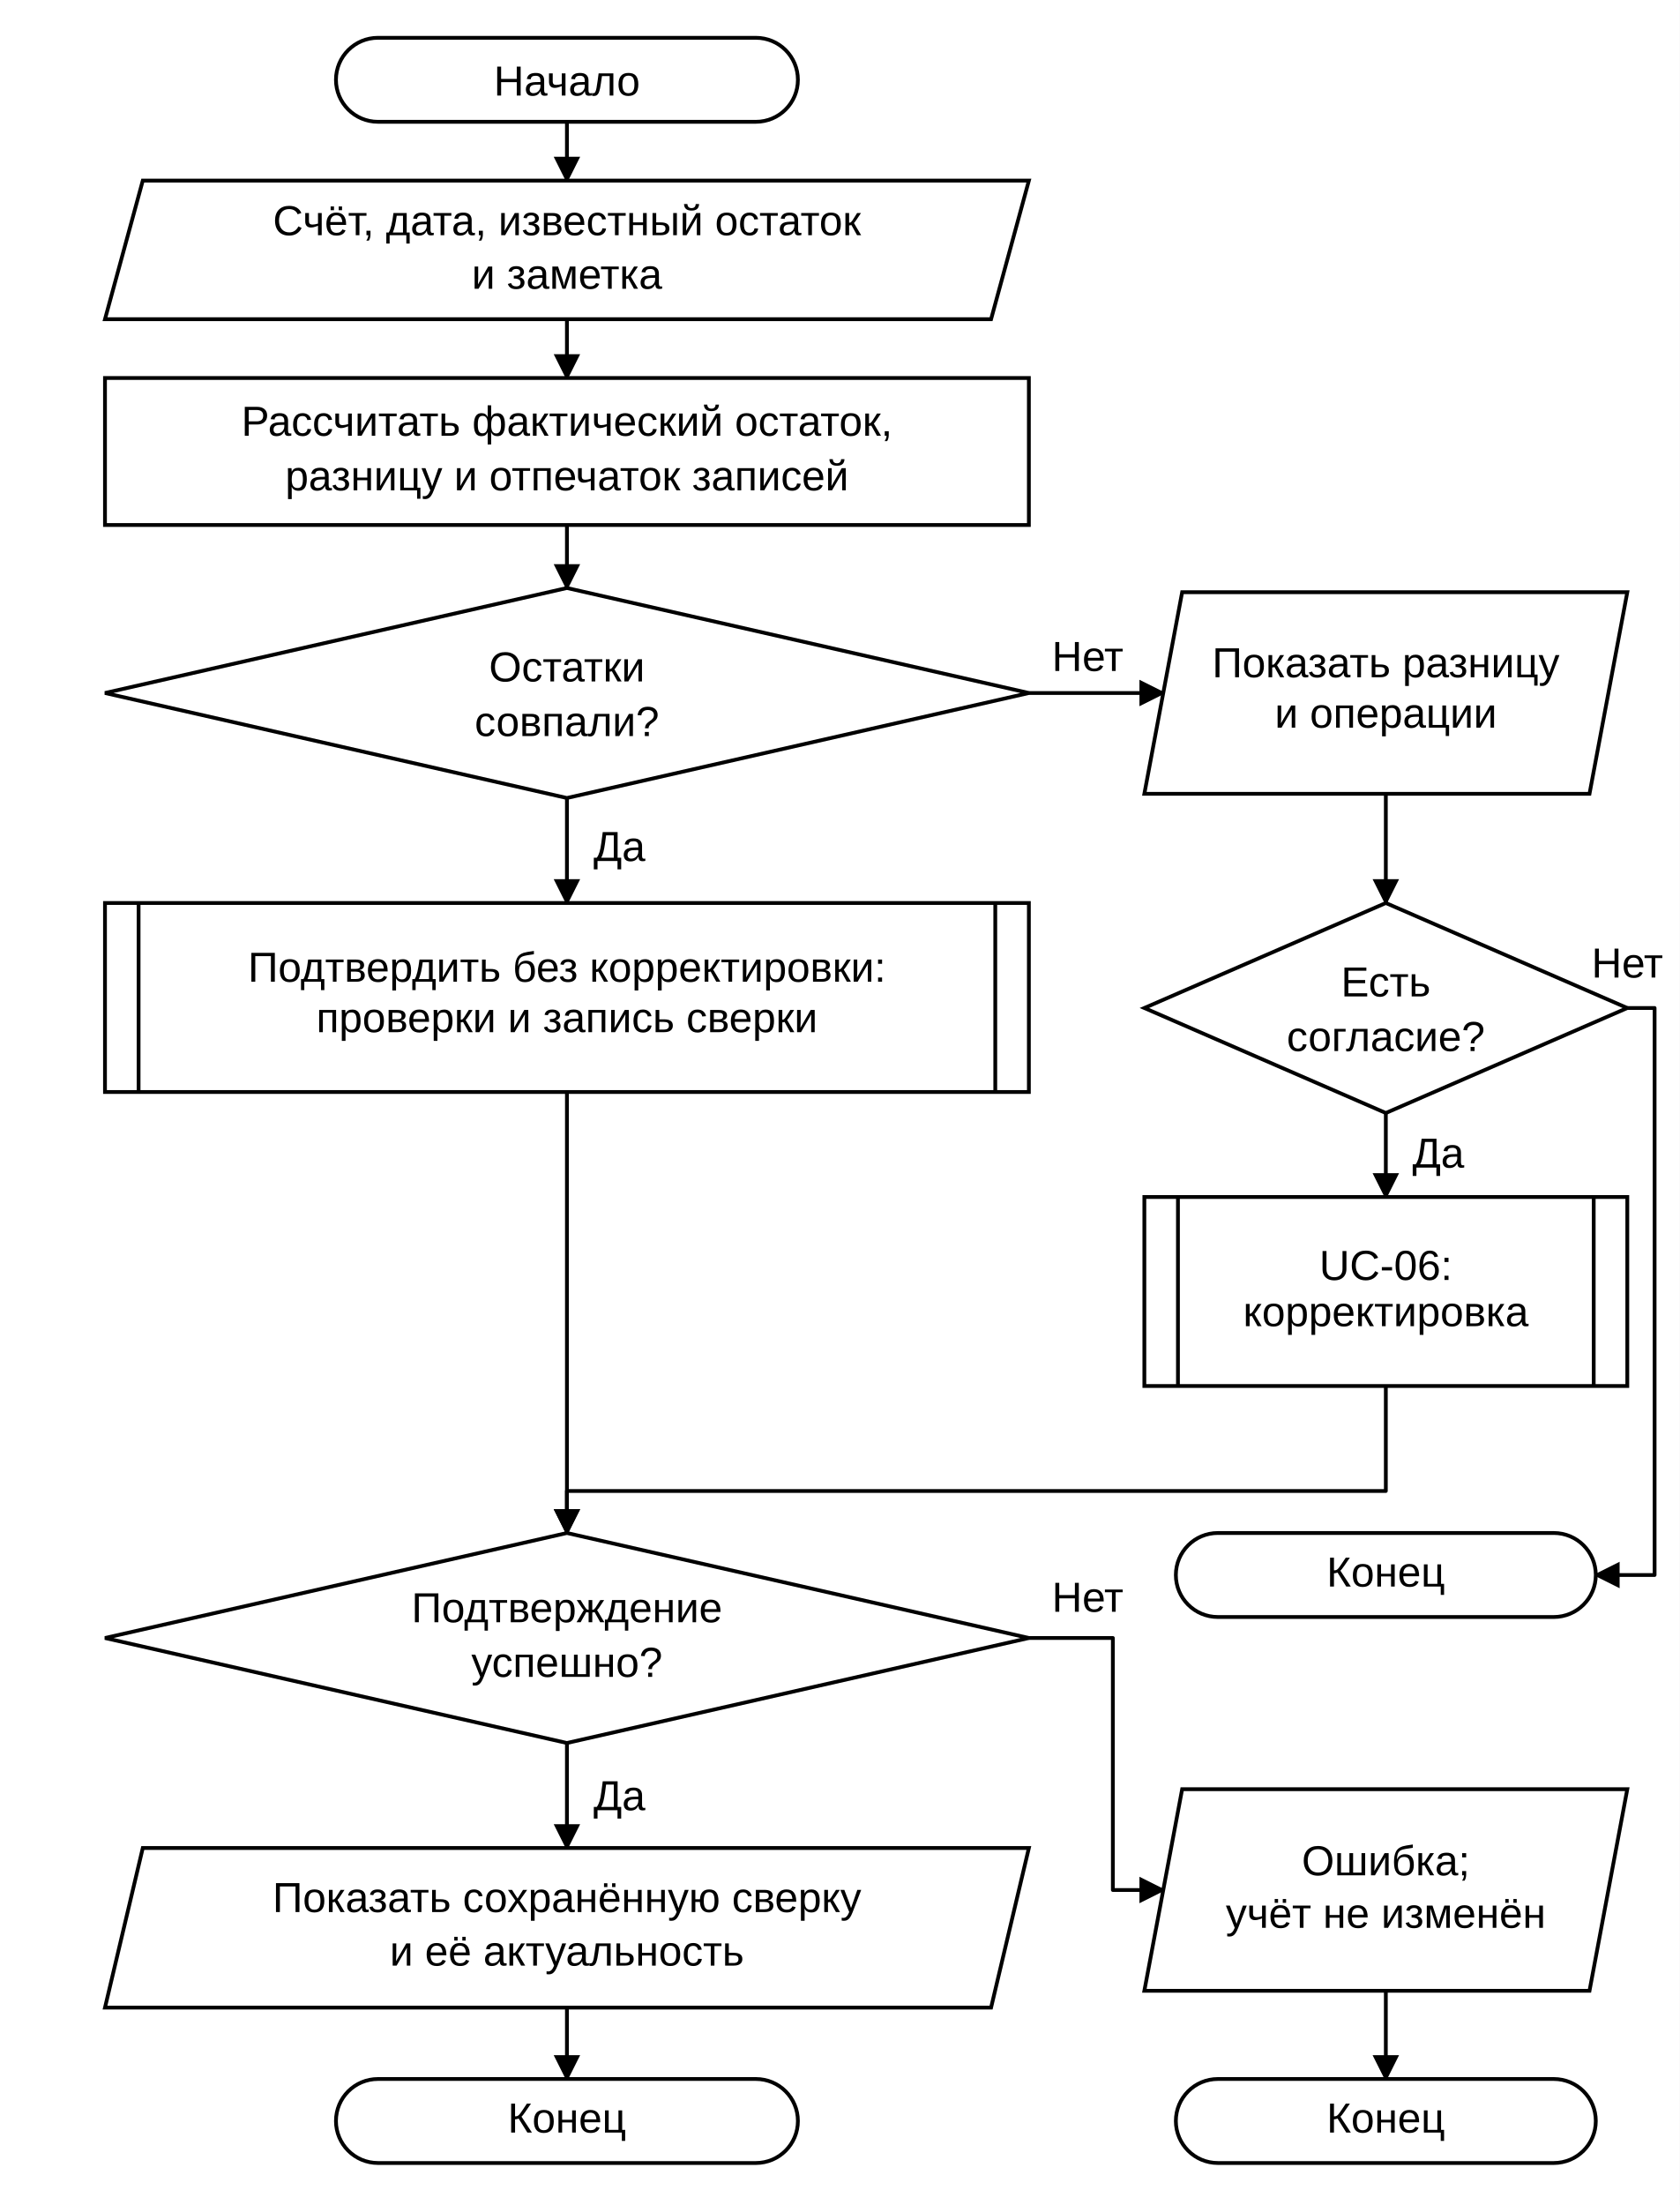
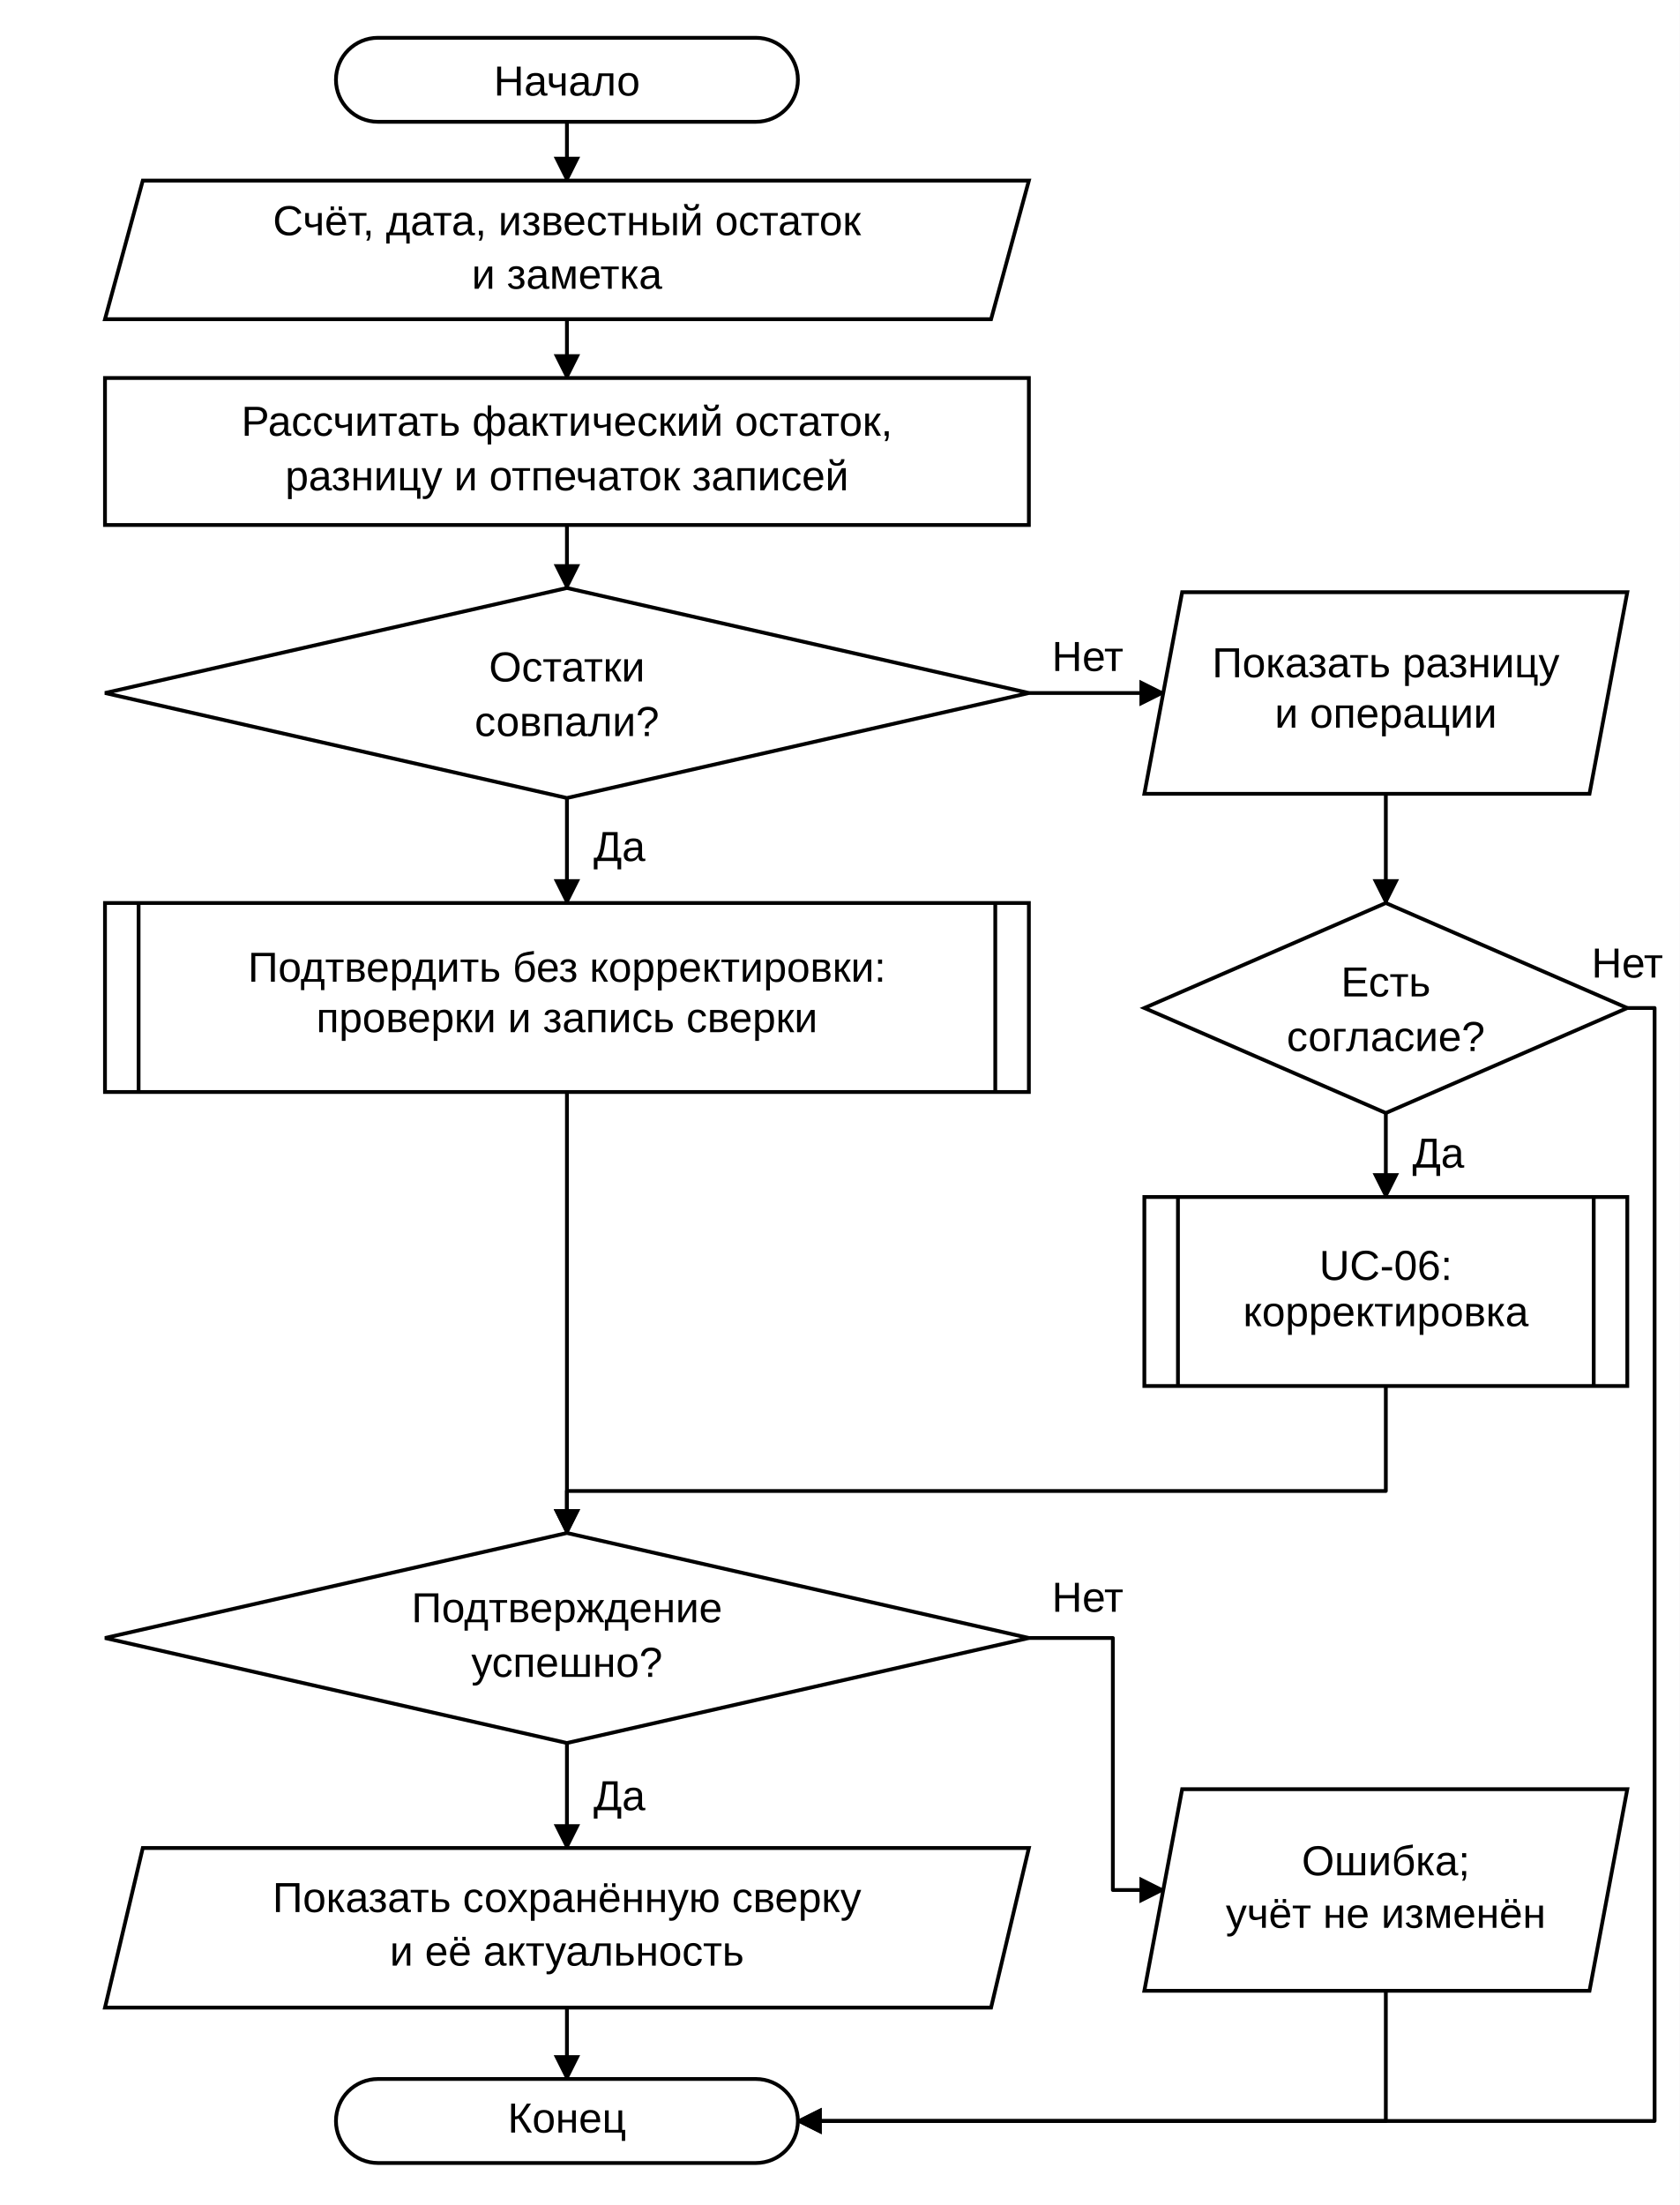
<svg xmlns="http://www.w3.org/2000/svg" width="800" height="1050" viewBox="0 0 800 1050" data-diagram="reconciliation">
  <defs>
    <marker id="arrow" viewBox="0 0 10 10" refX="9" refY="5" markerWidth="7" markerHeight="7" orient="auto">
      <path d="M 0 0 L 10 5 L 0 10 z" fill="#000" />
    </marker>
  </defs>
  <rect width="800" height="1050" fill="#fff" />
  <polyline data-from="start" data-to="input" data-condition="" points="270,58 270,86" fill="none" stroke="#000" stroke-width="1.8" stroke-linejoin="round" marker-end="url(#arrow)" />
  <polyline data-from="input" data-to="calculate" data-condition="" points="270,152 270,180" fill="none" stroke="#000" stroke-width="1.8" stroke-linejoin="round" marker-end="url(#arrow)" />
  <polyline data-from="calculate" data-to="same" data-condition="" points="270,250 270,280" fill="none" stroke="#000" stroke-width="1.8" stroke-linejoin="round" marker-end="url(#arrow)" />
  <polyline data-from="difference" data-to="consent" data-condition="" points="660,378 660,430" fill="none" stroke="#000" stroke-width="1.8" stroke-linejoin="round" marker-end="url(#arrow)" />
  <polyline data-from="output" data-to="end" data-condition="" points="270,956 270,990" fill="none" stroke="#000" stroke-width="1.8" stroke-linejoin="round" marker-end="url(#arrow)" />
-   <polyline data-from="error" data-to="end-error" data-condition="" points="660,948 660,990" fill="none" stroke="#000" stroke-width="1.8" stroke-linejoin="round" marker-end="url(#arrow)" />
  <polyline data-from="same" data-to="confirm" data-condition="Да" points="270,380 270,430" fill="none" stroke="#000" stroke-width="1.8" stroke-linejoin="round" marker-end="url(#arrow)" />
  <polyline data-from="same" data-to="difference" data-condition="Нет" points="490,330 554,330" fill="none" stroke="#000" stroke-width="1.8" stroke-linejoin="round" marker-end="url(#arrow)" />
  <polyline data-from="confirm" data-to="success" data-condition="" points="270,520 270,730" fill="none" stroke="#000" stroke-width="1.8" stroke-linejoin="round" marker-end="url(#arrow)" />
  <polyline data-from="consent" data-to="correction" data-condition="Да" points="660,530 660,570" fill="none" stroke="#000" stroke-width="1.8" stroke-linejoin="round" marker-end="url(#arrow)" />
-   <polyline data-from="consent" data-to="end-cancel" data-condition="Нет" points="775,480 788,480 788,750 760,750" fill="none" stroke="#000" stroke-width="1.8" stroke-linejoin="round" marker-end="url(#arrow)" />
+   <polyline data-from="consent" data-to="end" data-condition="Нет" points="775,480 788,480 788,1010 380,1010" fill="none" stroke="#000" stroke-width="1.8" stroke-linejoin="round" marker-end="url(#arrow)" />
  <polyline data-from="correction" data-to="success" data-condition="" points="660,660 660,710 270,710 270,730" fill="none" stroke="#000" stroke-width="1.8" stroke-linejoin="round" marker-end="url(#arrow)" />
  <polyline data-from="success" data-to="output" data-condition="Да" points="270,830 270,880" fill="none" stroke="#000" stroke-width="1.8" stroke-linejoin="round" marker-end="url(#arrow)" />
  <polyline data-from="success" data-to="error" data-condition="Нет" points="490,780 530,780 530,900 554,900" fill="none" stroke="#000" stroke-width="1.8" stroke-linejoin="round" marker-end="url(#arrow)" />
+   <polyline data-from="error" data-to="end" data-condition="" points="660,948 660,1010 380,1010" fill="none" stroke="#000" stroke-width="1.8" stroke-linejoin="round" marker-end="url(#arrow)" />
  <g data-node="start" data-kind="term">
    <rect x="160" y="18" width="220" height="40" rx="20" fill="#fff" stroke="#000" stroke-width="1.8" />
    <text x="270" y="45.5" text-anchor="middle" font-family="Arial" font-size="20" fill="#000">Начало</text>
  </g>
  <g data-node="input" data-kind="io">
    <polygon points="68,86 490,86 472,152 50,152" fill="#fff" stroke="#000" stroke-width="1.8" />
    <text x="270" y="112" text-anchor="middle" font-family="Arial" font-size="20" fill="#000">Счёт, дата, известный остаток</text>
    <text x="270" y="137.5" text-anchor="middle" font-family="Arial" font-size="20" fill="#000">и заметка</text>
  </g>
  <g data-node="calculate" data-kind="process">
    <rect x="50" y="180" width="440" height="70" fill="#fff" stroke="#000" stroke-width="1.8" />
    <text x="270" y="207.5" text-anchor="middle" font-family="Arial" font-size="20" fill="#000">Рассчитать фактический остаток,</text>
    <text x="270" y="233.5" text-anchor="middle" font-family="Arial" font-size="20" fill="#000">разницу и отпечаток записей</text>
  </g>
  <g data-node="same" data-kind="decision">
    <polygon points="270,280 490,330 270,380 50,330" fill="#fff" stroke="#000" stroke-width="1.8" />
    <text x="270" y="324.5" text-anchor="middle" font-family="Arial" font-size="20" fill="#000">Остатки</text>
    <text x="270" y="350.5" text-anchor="middle" font-family="Arial" font-size="20" fill="#000">совпали?</text>
  </g>
  <g data-node="confirm" data-kind="subprocess">
    <rect x="50" y="430" width="440" height="90" fill="#fff" stroke="#000" stroke-width="1.8" />
    <path d="M 66 430 V 520 M 474 430 V 520" fill="none" stroke="#000" stroke-width="1.8" />
    <text x="270" y="467.5" text-anchor="middle" font-family="Arial" font-size="20" fill="#000">Подтвердить без корректировки:</text>
    <text x="270" y="491.5" text-anchor="middle" font-family="Arial" font-size="20" fill="#000">проверки и запись сверки</text>
  </g>
  <g data-node="difference" data-kind="io">
    <polygon points="563,282 775,282 757,378 545,378" fill="#fff" stroke="#000" stroke-width="1.8" />
    <text x="660" y="322.5" text-anchor="middle" font-family="Arial" font-size="20" fill="#000">Показать разницу</text>
    <text x="660" y="346.5" text-anchor="middle" font-family="Arial" font-size="20" fill="#000">и операции</text>
  </g>
  <g data-node="consent" data-kind="decision">
    <polygon points="660,430 775,480 660,530 545,480" fill="#fff" stroke="#000" stroke-width="1.8" />
    <text x="660" y="474.5" text-anchor="middle" font-family="Arial" font-size="20" fill="#000">Есть</text>
    <text x="660" y="500.5" text-anchor="middle" font-family="Arial" font-size="20" fill="#000">согласие?</text>
  </g>
  <g data-node="correction" data-kind="subprocess">
    <rect x="545" y="570" width="230" height="90" fill="#fff" stroke="#000" stroke-width="1.8" />
    <path d="M 561 570 V 660 M 759 570 V 660" fill="none" stroke="#000" stroke-width="1.8" />
    <text x="660" y="609.5" text-anchor="middle" font-family="Arial" font-size="20" fill="#000">UC-06:</text>
    <text x="660" y="631.5" text-anchor="middle" font-family="Arial" font-size="20" fill="#000">корректировка</text>
  </g>
-   <g data-node="end-cancel" data-kind="term">
-     <rect x="560" y="730" width="200" height="40" rx="20" fill="#fff" stroke="#000" stroke-width="1.8" />
-     <text x="660" y="755.5" text-anchor="middle" font-family="Arial" font-size="20" fill="#000">Конец</text>
-   </g>
  <g data-node="success" data-kind="decision">
    <polygon points="270,730 490,780 270,830 50,780" fill="#fff" stroke="#000" stroke-width="1.8" />
    <text x="270" y="772.5" text-anchor="middle" font-family="Arial" font-size="20" fill="#000">Подтверждение</text>
    <text x="270" y="798.5" text-anchor="middle" font-family="Arial" font-size="20" fill="#000">успешно?</text>
  </g>
  <g data-node="output" data-kind="io">
    <polygon points="68,880 490,880 472,956 50,956" fill="#fff" stroke="#000" stroke-width="1.8" />
    <text x="270" y="910.5" text-anchor="middle" font-family="Arial" font-size="20" fill="#000">Показать сохранённую сверку</text>
    <text x="270" y="936" text-anchor="middle" font-family="Arial" font-size="20" fill="#000">и её актуальность</text>
  </g>
  <g data-node="error" data-kind="io">
    <polygon points="563,852 775,852 757,948 545,948" fill="#fff" stroke="#000" stroke-width="1.8" />
    <text x="660" y="893" text-anchor="middle" font-family="Arial" font-size="20" fill="#000">Ошибка;</text>
    <text x="660" y="918" text-anchor="middle" font-family="Arial" font-size="20" fill="#000">учёт не изменён</text>
  </g>
  <g data-node="end" data-kind="term">
    <rect x="160" y="990" width="220" height="40" rx="20" fill="#fff" stroke="#000" stroke-width="1.8" />
    <text x="270" y="1015.5" text-anchor="middle" font-family="Arial" font-size="20" fill="#000">Конец</text>
  </g>
-   <g data-node="end-error" data-kind="term">
-     <rect x="560" y="990" width="200" height="40" rx="20" fill="#fff" stroke="#000" stroke-width="1.8" />
-     <text x="660" y="1015.5" text-anchor="middle" font-family="Arial" font-size="20" fill="#000">Конец</text>
-   </g>
  <text x="295" y="410" text-anchor="middle" font-family="Arial" font-size="20" fill="#000">Да</text>
  <text x="518" y="319.5" text-anchor="middle" font-family="Arial" font-size="20" fill="#000">Нет</text>
  <text x="685" y="556" text-anchor="middle" font-family="Arial" font-size="20" fill="#000">Да</text>
  <text x="775" y="465.5" text-anchor="middle" font-family="Arial" font-size="20" fill="#000">Нет</text>
  <text x="295" y="862" text-anchor="middle" font-family="Arial" font-size="20" fill="#000">Да</text>
  <text x="518" y="767.5" text-anchor="middle" font-family="Arial" font-size="20" fill="#000">Нет</text>
</svg>
